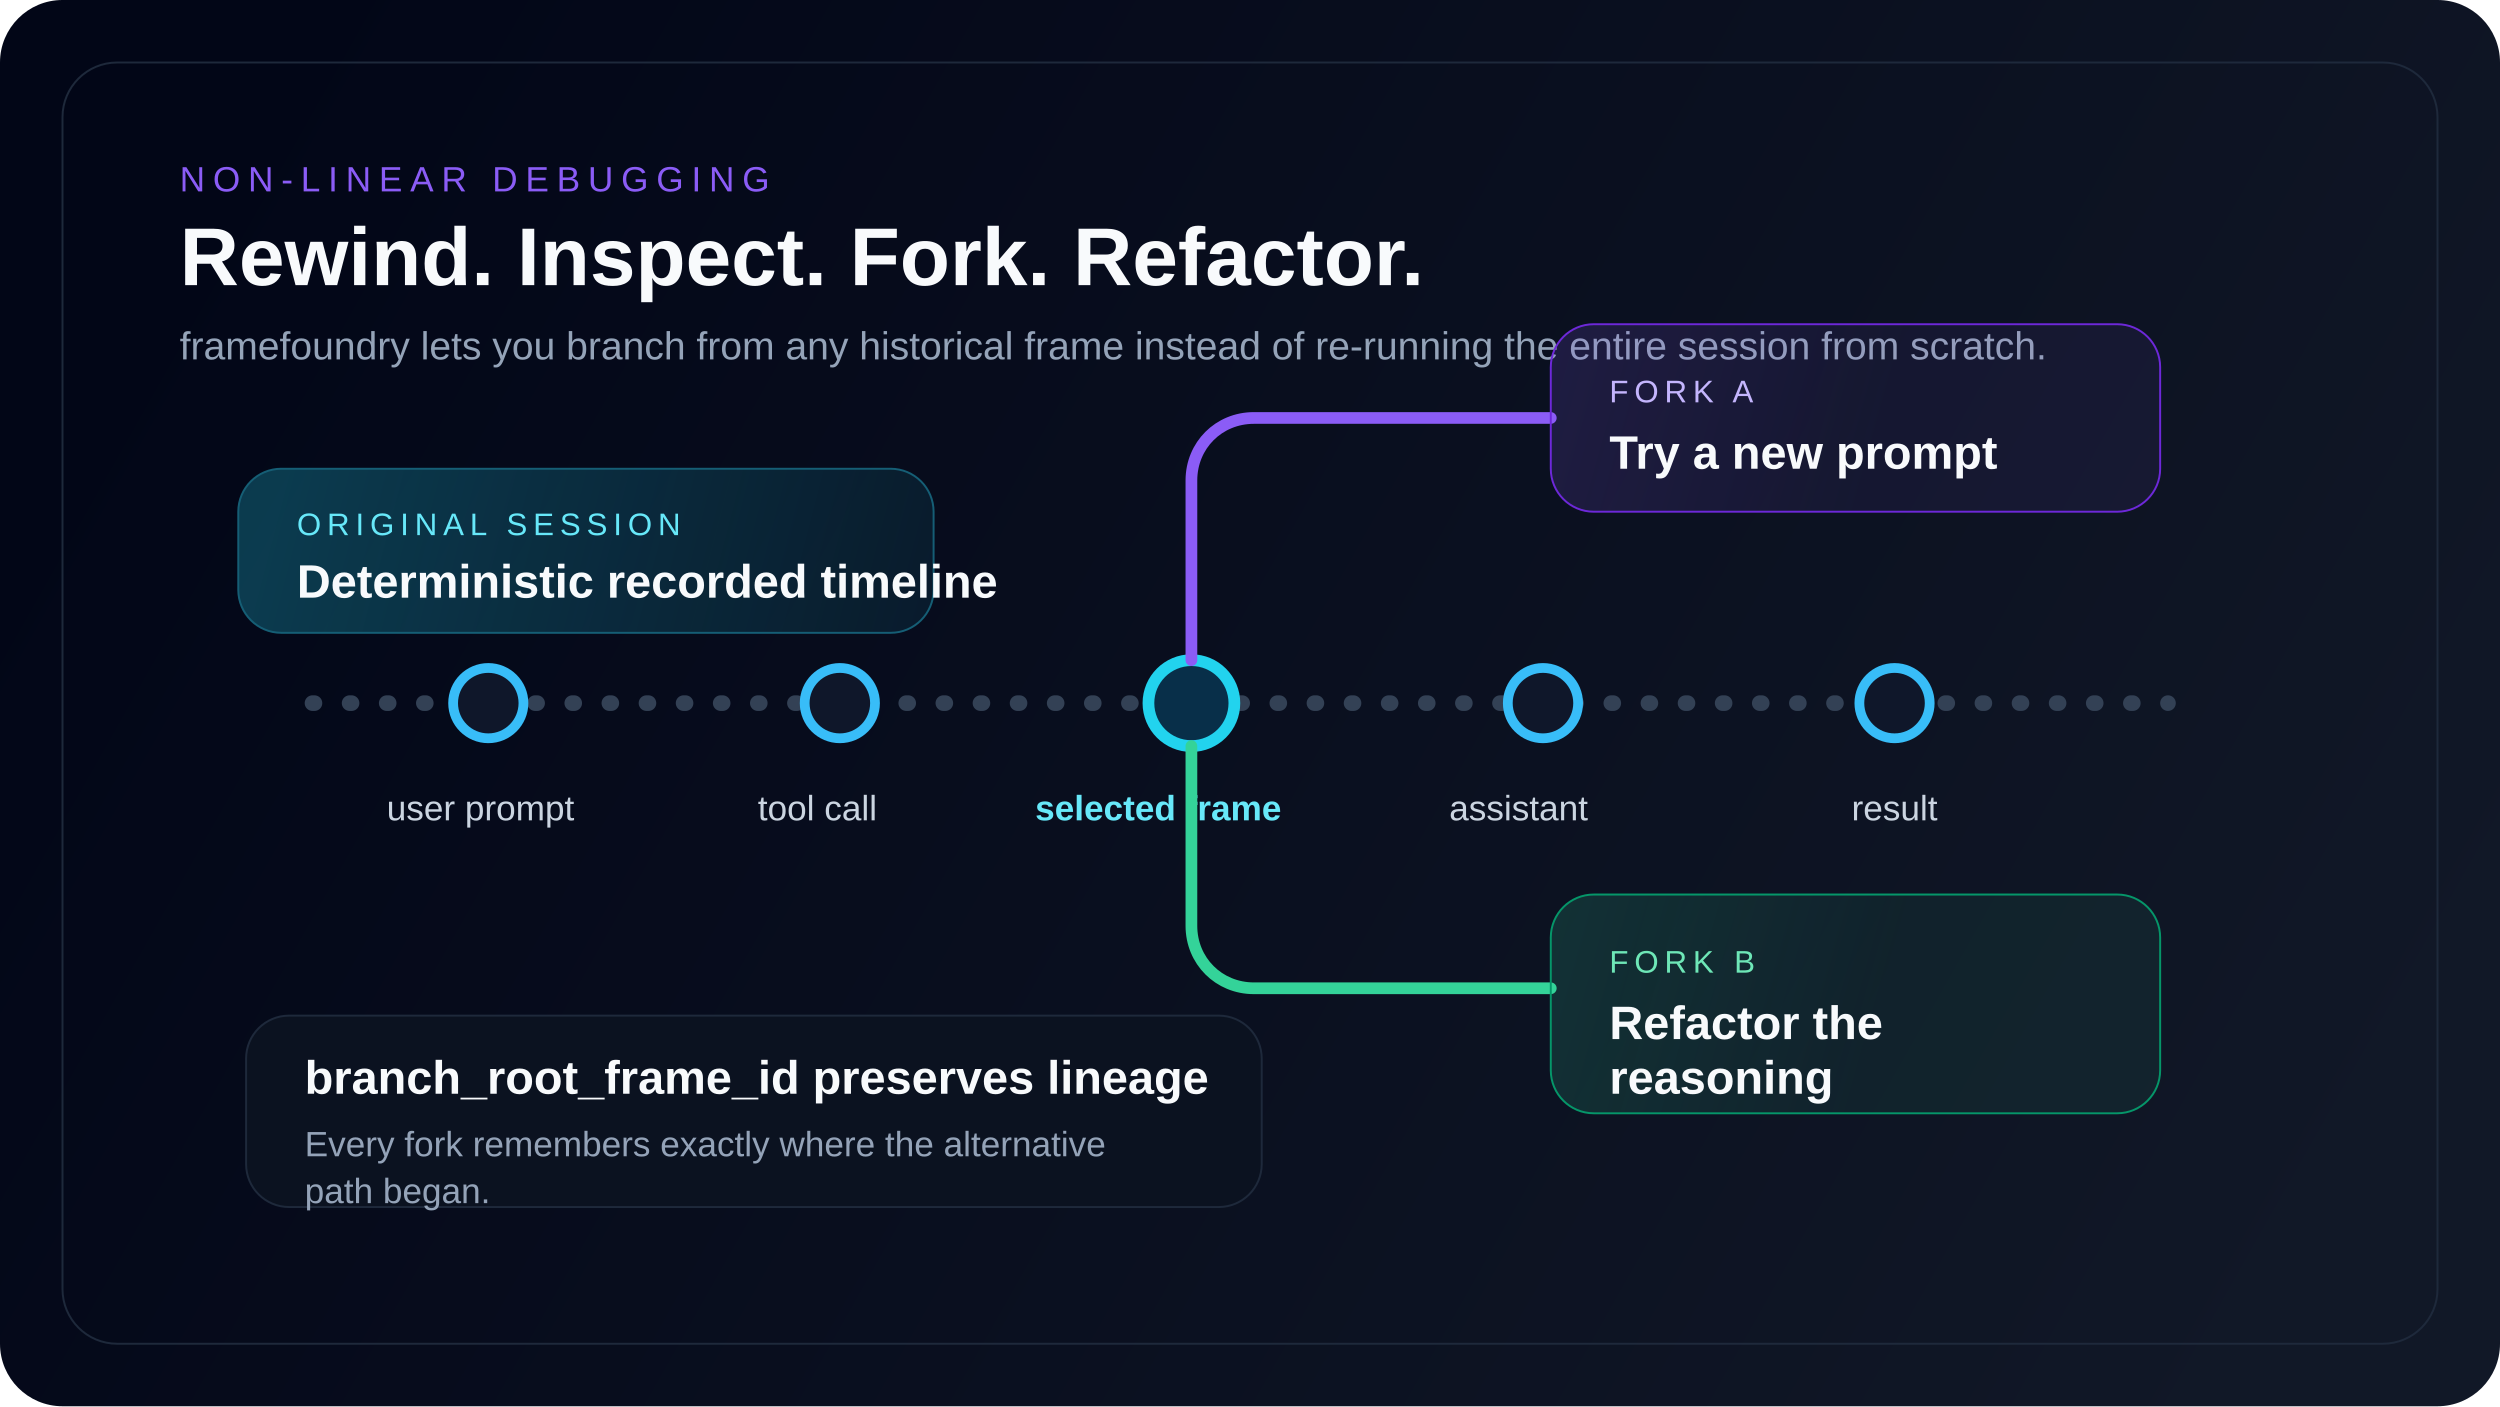
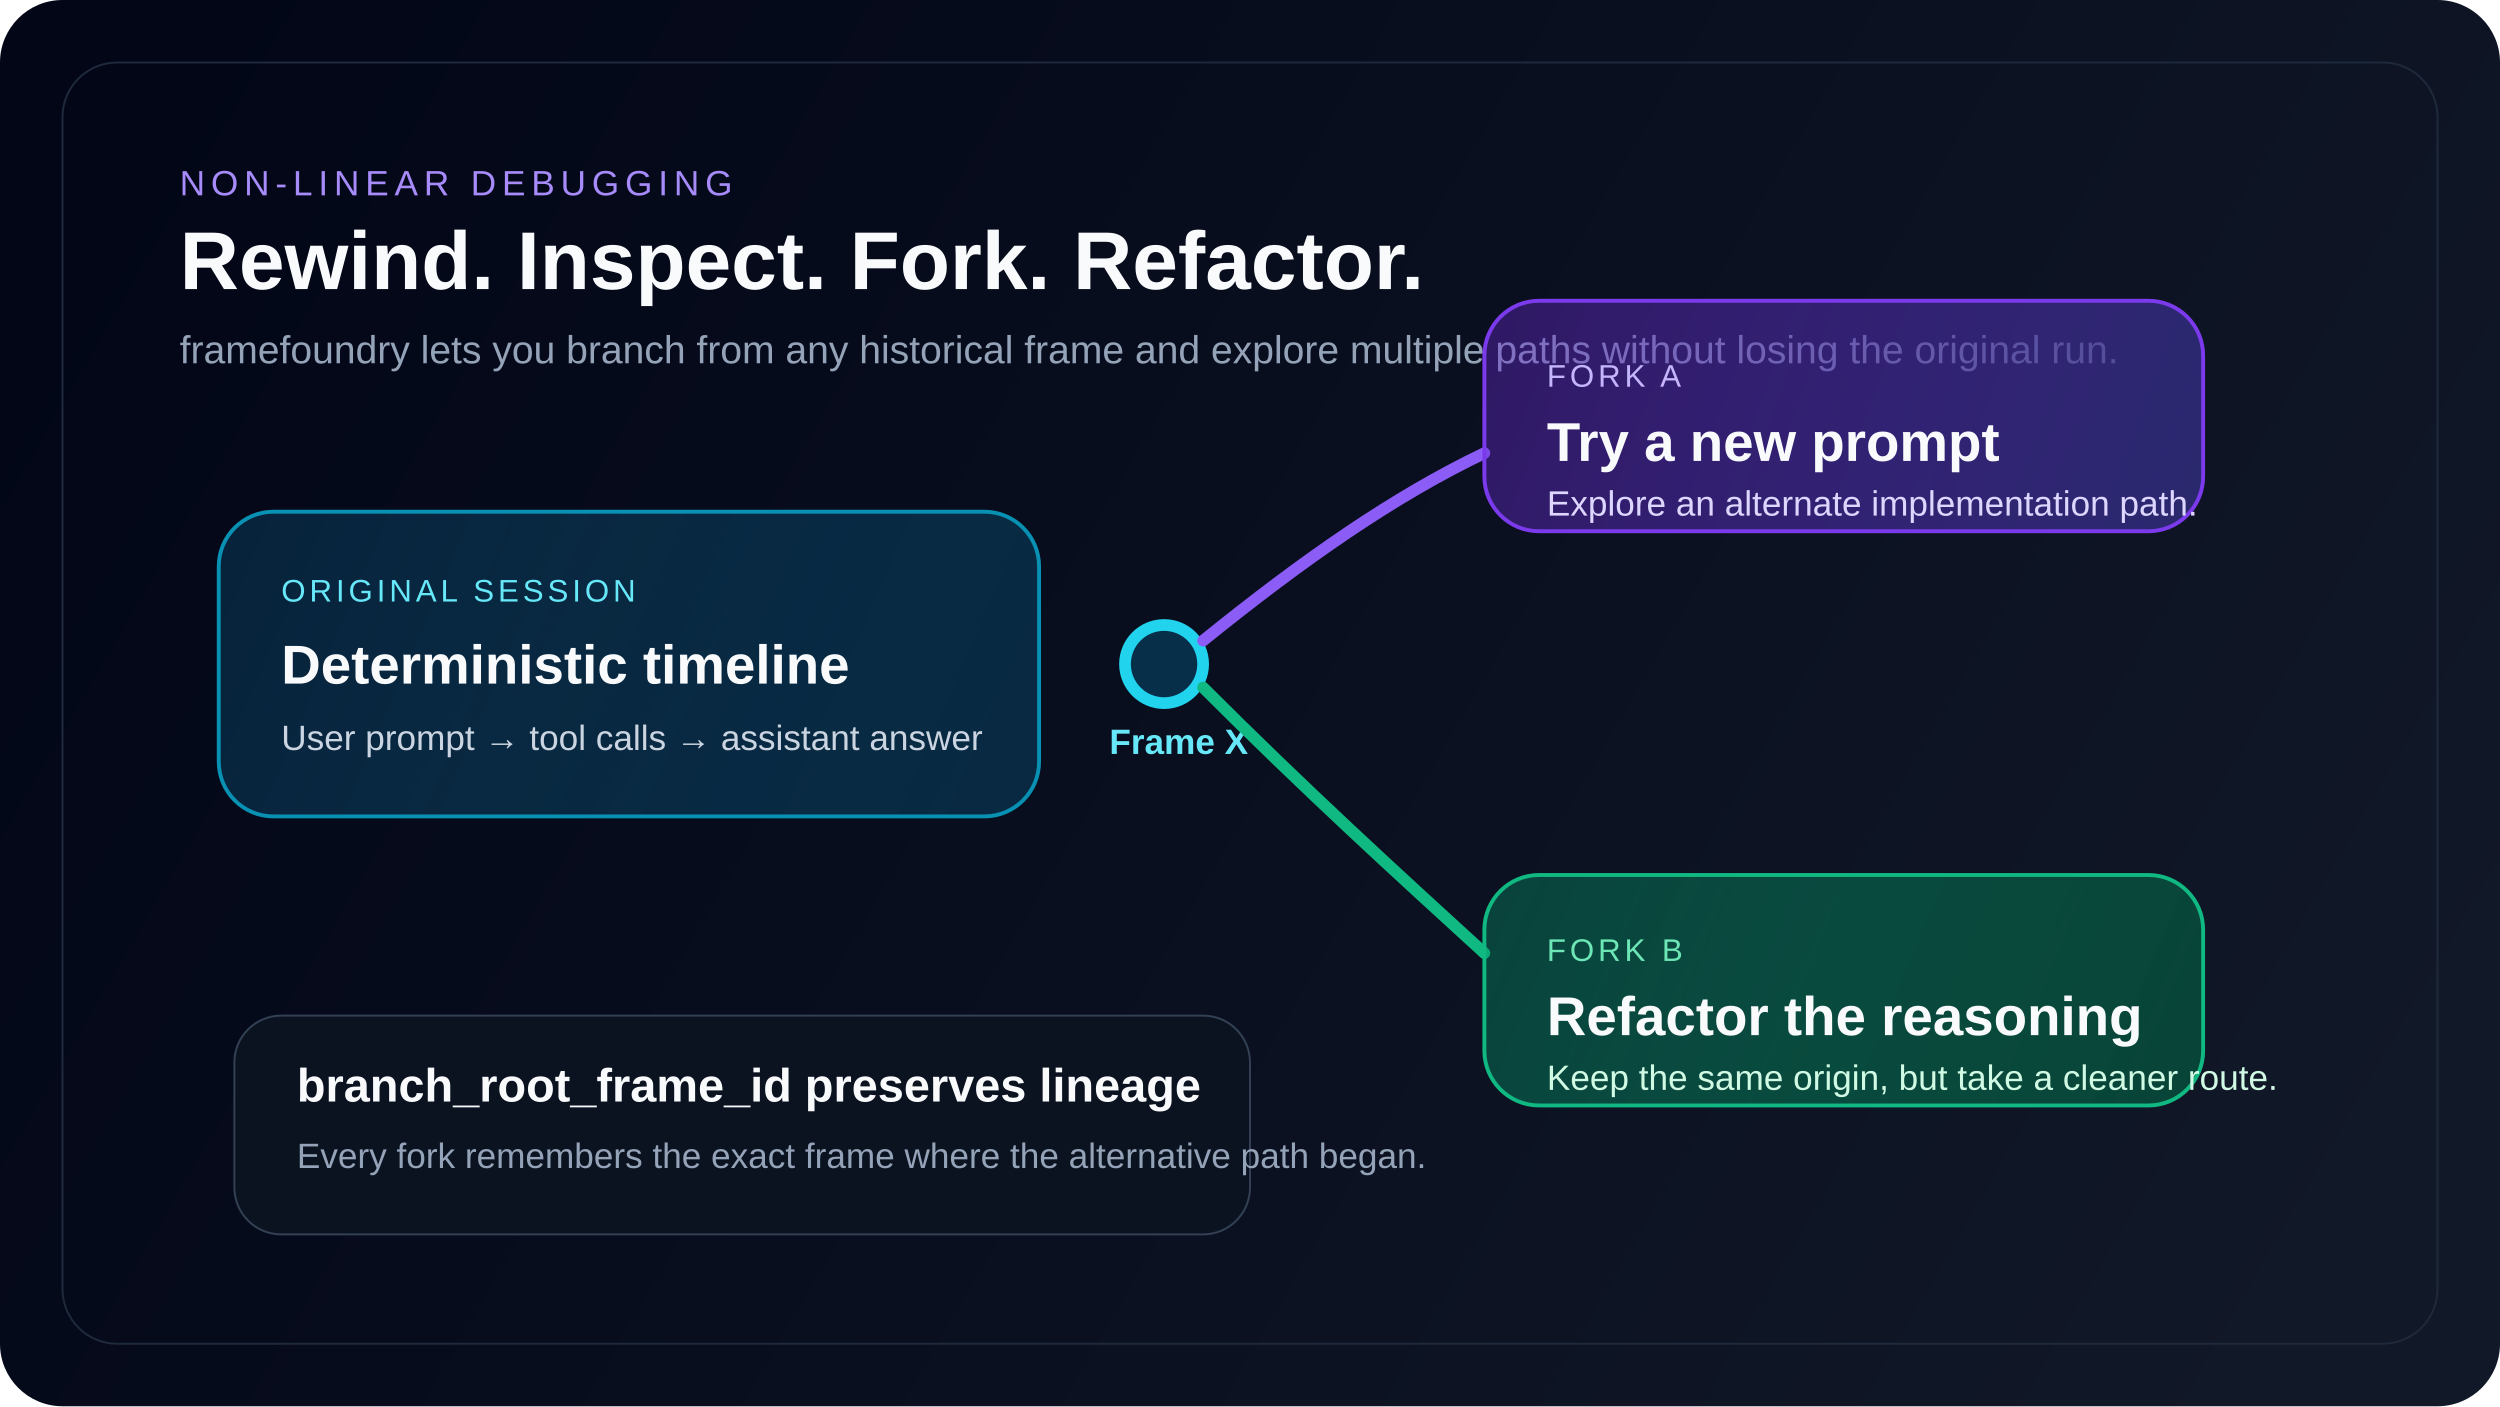
<svg xmlns="http://www.w3.org/2000/svg" width="1280" height="720" viewBox="0 0 1280 720" fill="none" role="img" aria-labelledby="title desc">
  <defs>
-     <linearGradient id="bg" x1="120" y1="60" x2="1180" y2="660" gradientUnits="userSpaceOnUse">
+     <linearGradient id="bg" x1="80" y1="40" x2="1180" y2="680" gradientUnits="userSpaceOnUse">
      <stop stop-color="#020617" />
      <stop offset="1" stop-color="#111827" />
    </linearGradient>
-     <linearGradient id="cyan" x1="148" y1="244" x2="480" y2="330" gradientUnits="userSpaceOnUse">
-       <stop stop-color="#22D3EE" stop-opacity="0.25" />
-       <stop offset="1" stop-color="#22D3EE" stop-opacity="0.07" />
+     <linearGradient id="mainCard" x1="120" y1="250" x2="540" y2="430" gradientUnits="userSpaceOnUse">
+       <stop stop-color="#0C4A6E" stop-opacity="0.4" />
+       <stop offset="1" stop-color="#082F49" stop-opacity="0.8" />
    </linearGradient>
-     <linearGradient id="violet" x1="628" y1="138" x2="958" y2="230" gradientUnits="userSpaceOnUse">
-       <stop stop-color="#8B5CF6" stop-opacity="0.25" />
-       <stop offset="1" stop-color="#8B5CF6" stop-opacity="0.07" />
+     <linearGradient id="forkA" x1="730" y1="150" x2="1110" y2="290" gradientUnits="userSpaceOnUse">
+       <stop stop-color="#6D28D9" stop-opacity="0.35" />
+       <stop offset="1" stop-color="#312E81" stop-opacity="0.8" />
    </linearGradient>
-     <linearGradient id="emerald" x1="628" y1="452" x2="958" y2="544" gradientUnits="userSpaceOnUse">
-       <stop stop-color="#34D399" stop-opacity="0.25" />
-       <stop offset="1" stop-color="#34D399" stop-opacity="0.07" />
+     <linearGradient id="forkB" x1="730" y1="430" x2="1110" y2="590" gradientUnits="userSpaceOnUse">
+       <stop stop-color="#059669" stop-opacity="0.35" />
+       <stop offset="1" stop-color="#064E3B" stop-opacity="0.8" />
    </linearGradient>
  </defs>
  <rect width="1280" height="720" rx="32" fill="url(#bg)" />
  <rect x="32" y="32" width="1216" height="656" rx="28" stroke="#1E293B" />
-   <text x="92" y="98" fill="#8B5CF6" font-size="18" font-family="Segoe UI, Arial, sans-serif" letter-spacing="4">NON-LINEAR DEBUGGING</text>
-   <text x="92" y="146" fill="#F8FAFC" font-size="42" font-weight="700" font-family="Segoe UI, Arial, sans-serif">Rewind. Inspect. Fork. Refactor.</text>
-   <text x="92" y="184" fill="#94A3B8" font-size="20" font-family="Segoe UI, Arial, sans-serif">framefoundry lets you branch from any historical frame instead of re-running the entire session from scratch.</text>
-   <path d="M160 360H1110" stroke="#334155" stroke-width="8" stroke-linecap="round" stroke-dasharray="1 18" />
-   <circle cx="250" cy="360" r="18" fill="#0F172A" stroke="#38BDF8" stroke-width="5" />
-   <circle cx="430" cy="360" r="18" fill="#0F172A" stroke="#38BDF8" stroke-width="5" />
-   <circle cx="610" cy="360" r="22" fill="#082F49" stroke="#22D3EE" stroke-width="6" />
-   <circle cx="790" cy="360" r="18" fill="#0F172A" stroke="#38BDF8" stroke-width="5" />
-   <circle cx="970" cy="360" r="18" fill="#0F172A" stroke="#38BDF8" stroke-width="5" />
-   <text x="198" y="420" fill="#CBD5E1" font-size="18" font-family="Segoe UI, Arial, sans-serif">user prompt</text>
-   <text x="388" y="420" fill="#CBD5E1" font-size="18" font-family="Segoe UI, Arial, sans-serif">tool call</text>
-   <text x="530" y="420" fill="#67E8F9" font-size="18" font-weight="700" font-family="Segoe UI, Arial, sans-serif">selected frame</text>
-   <text x="742" y="420" fill="#CBD5E1" font-size="18" font-family="Segoe UI, Arial, sans-serif">assistant</text>
-   <text x="948" y="420" fill="#CBD5E1" font-size="18" font-family="Segoe UI, Arial, sans-serif">result</text>
-   <path d="M610 338V246C610 228 624 214 642 214H794" stroke="#8B5CF6" stroke-width="6" stroke-linecap="round" stroke-linejoin="round" />
-   <path d="M610 382V474C610 492 624 506 642 506H794" stroke="#34D399" stroke-width="6" stroke-linecap="round" stroke-linejoin="round" />
-   <rect x="794" y="166" width="312" height="96" rx="22" fill="url(#violet)" stroke="#6D28D9" />
-   <text x="824" y="206" fill="#C4B5FD" font-size="16" font-family="Segoe UI, Arial, sans-serif" letter-spacing="3">FORK A</text>
-   <text x="824" y="240" fill="#F8FAFC" font-size="24" font-weight="700" font-family="Segoe UI, Arial, sans-serif">Try a new prompt</text>
-   <rect x="794" y="458" width="312" height="112" rx="22" fill="url(#emerald)" stroke="#059669" />
-   <text x="824" y="498" fill="#6EE7B7" font-size="16" font-family="Segoe UI, Arial, sans-serif" letter-spacing="3">FORK B</text>
-   <text x="824" y="532" fill="#F8FAFC" font-size="24" font-weight="700" font-family="Segoe UI, Arial, sans-serif">Refactor the</text>
-   <text x="824" y="560" fill="#F8FAFC" font-size="24" font-weight="700" font-family="Segoe UI, Arial, sans-serif">reasoning</text>
-   <rect x="122" y="240" width="356" height="84" rx="22" fill="url(#cyan)" stroke="#155E75" />
-   <text x="152" y="274" fill="#67E8F9" font-size="16" font-family="Segoe UI, Arial, sans-serif" letter-spacing="3">ORIGINAL SESSION</text>
-   <text x="152" y="306" fill="#F8FAFC" font-size="24" font-weight="700" font-family="Segoe UI, Arial, sans-serif">Deterministic recorded timeline</text>
-   <rect x="126" y="520" width="520" height="98" rx="22" fill="#0B1220" stroke="#1E293B" />
-   <text x="156" y="560" fill="#F8FAFC" font-size="24" font-weight="700" font-family="Segoe UI, Arial, sans-serif">branch_root_frame_id preserves lineage</text>
-   <text x="156" y="592" fill="#94A3B8" font-size="18" font-family="Segoe UI, Arial, sans-serif">Every fork remembers exactly where the alternative</text>
-   <text x="156" y="616" fill="#94A3B8" font-size="18" font-family="Segoe UI, Arial, sans-serif">path began.</text>
+   <text x="92" y="100" fill="#A78BFA" font-size="18" font-family="Arial, sans-serif" letter-spacing="3">NON-LINEAR DEBUGGING</text>
+   <text x="92" y="148" fill="#F8FAFC" font-size="42" font-weight="700" font-family="Arial, sans-serif">Rewind. Inspect. Fork. Refactor.</text>
+   <text x="92" y="186" fill="#94A3B8" font-size="20" font-family="Arial, sans-serif">framefoundry lets you branch from any historical frame and explore multiple paths without losing the original run.</text>
+   <rect x="112" y="262" width="420" height="156" rx="28" fill="url(#mainCard)" stroke="#0891B2" stroke-width="2" />
+   <text x="144" y="308" fill="#67E8F9" font-size="16" font-family="Arial, sans-serif" letter-spacing="2">ORIGINAL SESSION</text>
+   <text x="144" y="350" fill="#F8FAFC" font-size="28" font-weight="700" font-family="Arial, sans-serif">Deterministic timeline</text>
+   <text x="144" y="384" fill="#CBD5E1" font-size="18" font-family="Arial, sans-serif">User prompt → tool calls → assistant answer</text>
+   <circle cx="596" cy="340" r="20" fill="#082F49" stroke="#22D3EE" stroke-width="6" />
+   <text x="568" y="386" fill="#67E8F9" font-size="18" font-weight="700" font-family="Arial, sans-serif">Frame X</text>
+   <path d="M616 328C668 286 714 254 760 232" stroke="#8B5CF6" stroke-width="6" stroke-linecap="round" />
+   <path d="M616 352C668 404 714 446 760 488" stroke="#10B981" stroke-width="6" stroke-linecap="round" />
+   <rect x="760" y="154" width="368" height="118" rx="28" fill="url(#forkA)" stroke="#7C3AED" stroke-width="2" />
+   <text x="792" y="198" fill="#C4B5FD" font-size="16" font-family="Arial, sans-serif" letter-spacing="2">FORK A</text>
+   <text x="792" y="236" fill="#F8FAFC" font-size="28" font-weight="700" font-family="Arial, sans-serif">Try a new prompt</text>
+   <text x="792" y="264" fill="#DDD6FE" font-size="18" font-family="Arial, sans-serif">Explore an alternate implementation path.</text>
+   <rect x="760" y="448" width="368" height="118" rx="28" fill="url(#forkB)" stroke="#10B981" stroke-width="2" />
+   <text x="792" y="492" fill="#6EE7B7" font-size="16" font-family="Arial, sans-serif" letter-spacing="2">FORK B</text>
+   <text x="792" y="530" fill="#F8FAFC" font-size="28" font-weight="700" font-family="Arial, sans-serif">Refactor the reasoning</text>
+   <text x="792" y="558" fill="#D1FAE5" font-size="18" font-family="Arial, sans-serif">Keep the same origin, but take a cleaner route.</text>
+   <rect x="120" y="520" width="520" height="112" rx="24" fill="#0B1220" stroke="#334155" />
+   <text x="152" y="564" fill="#F8FAFC" font-size="24" font-weight="700" font-family="Arial, sans-serif">branch_root_frame_id preserves lineage</text>
+   <text x="152" y="598" fill="#94A3B8" font-size="18" font-family="Arial, sans-serif">Every fork remembers the exact frame where the alternative path began.</text>
</svg>
